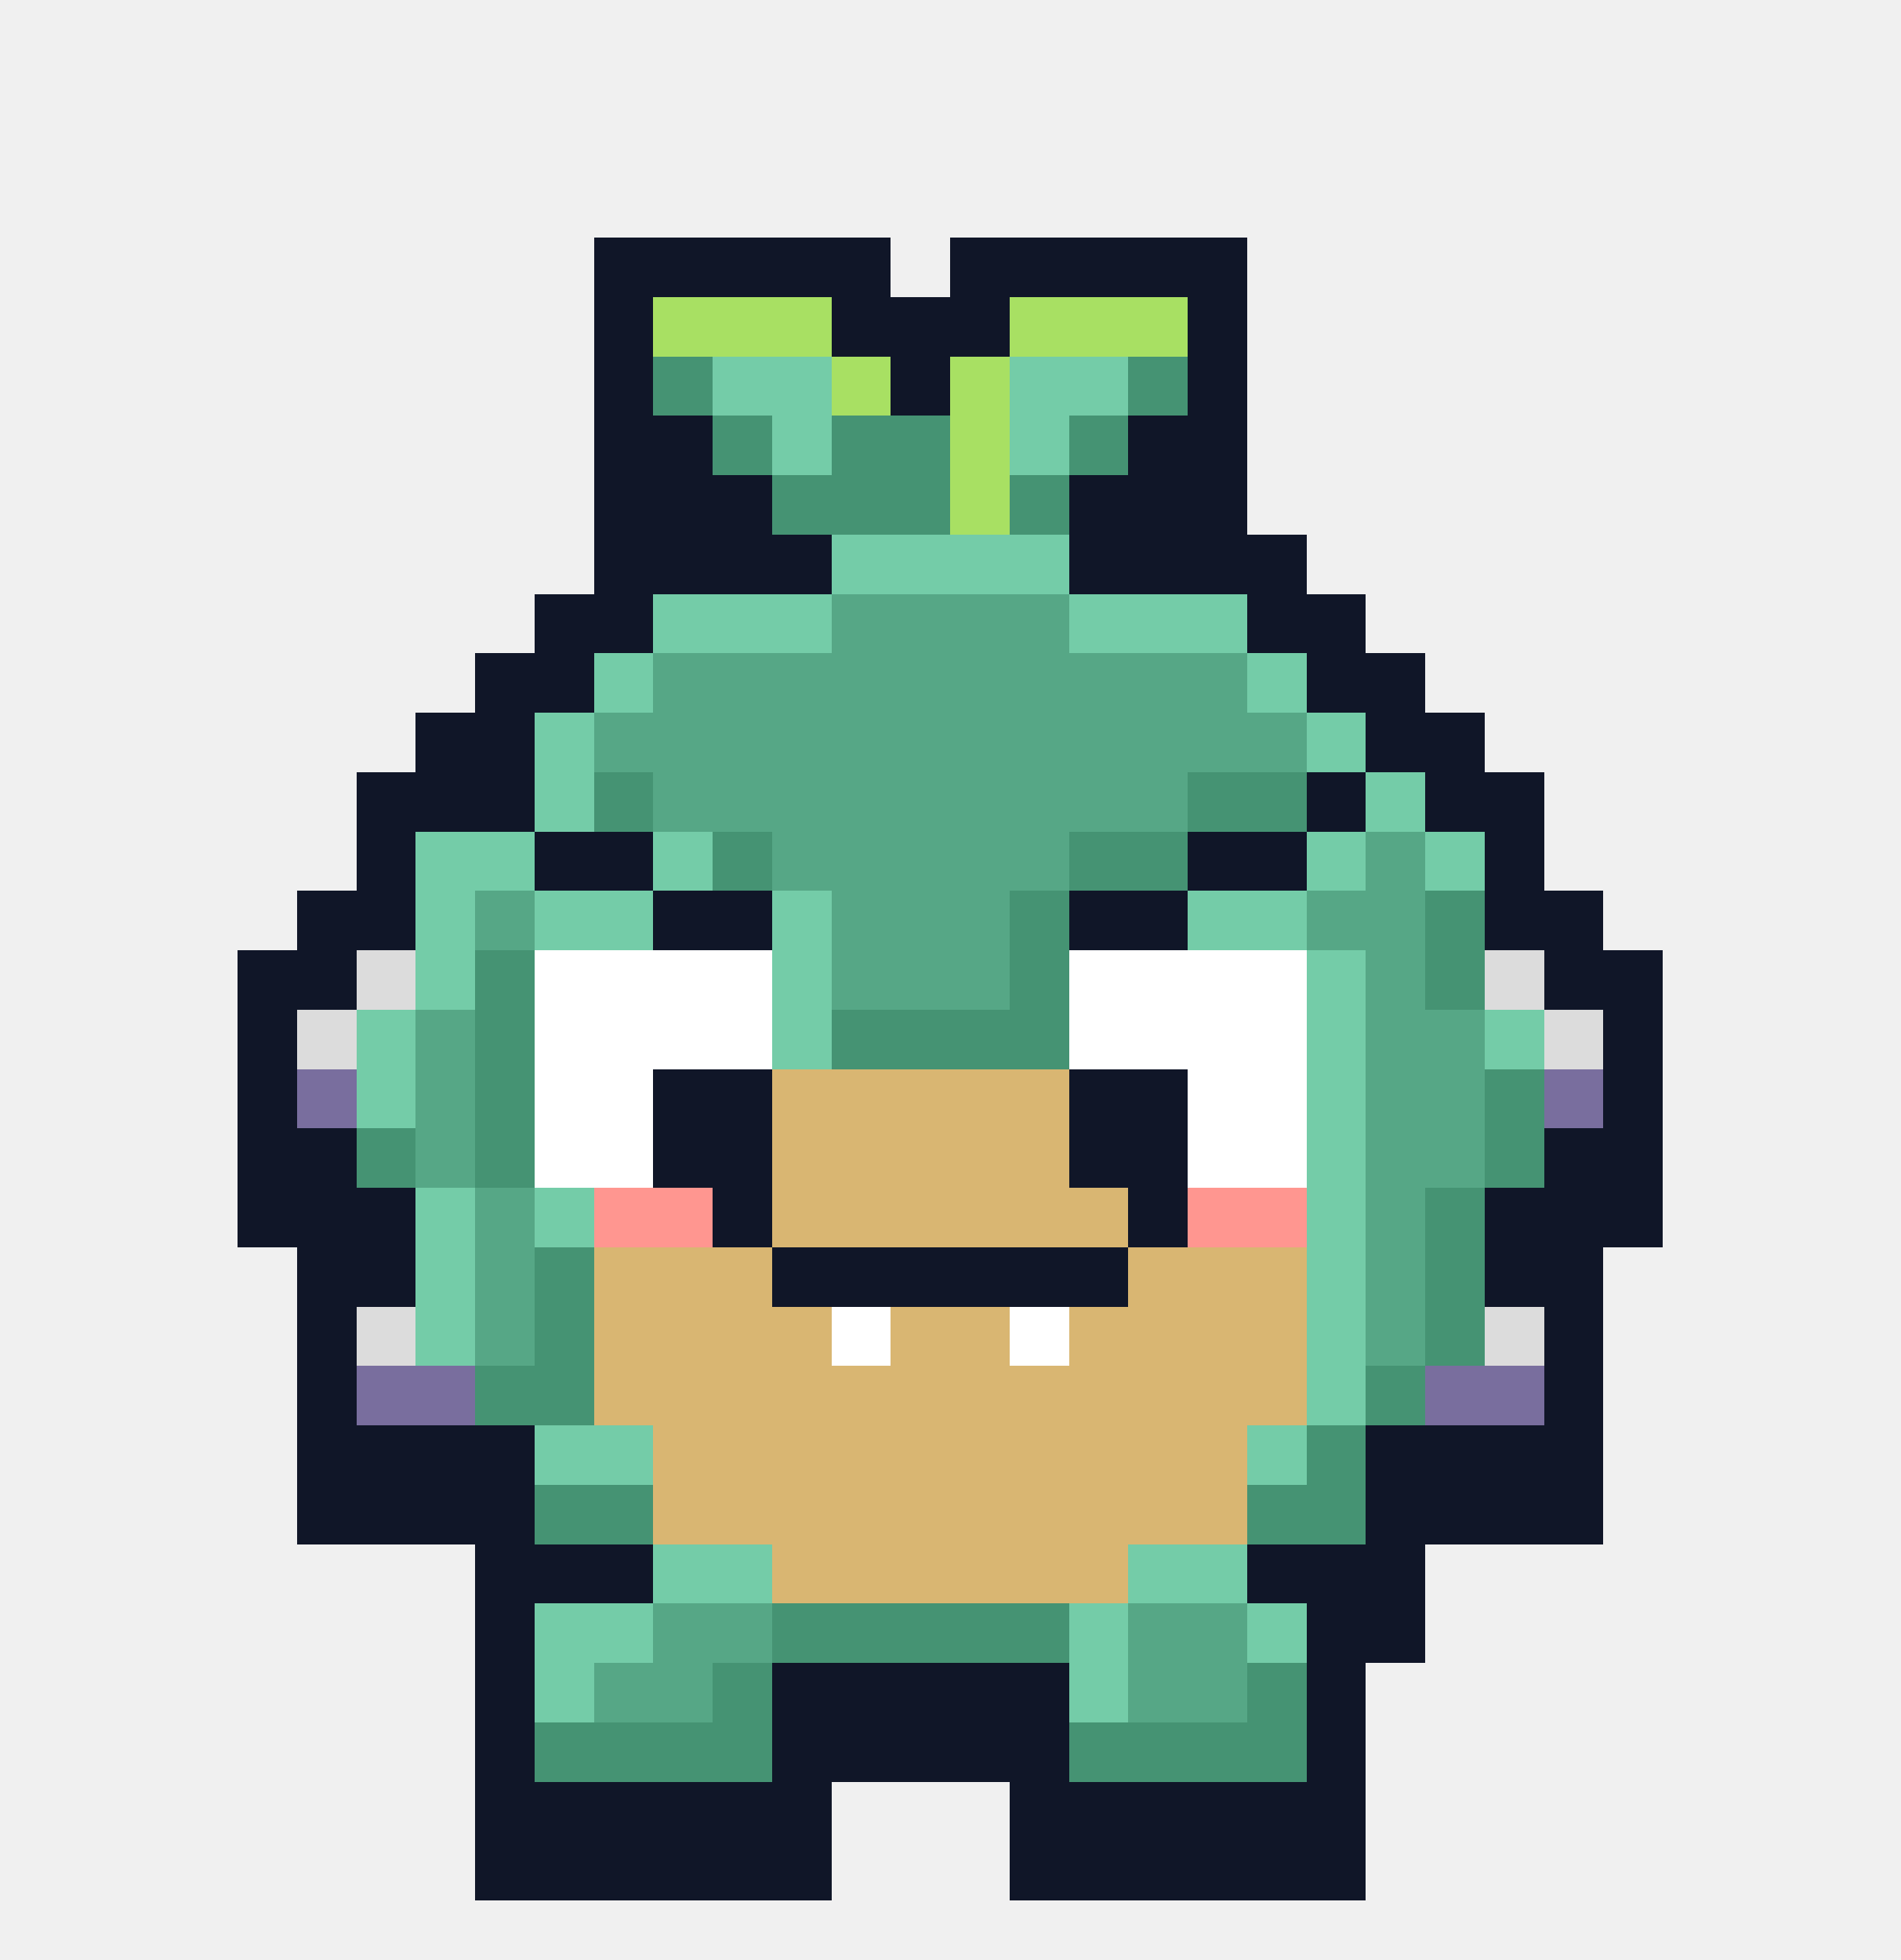
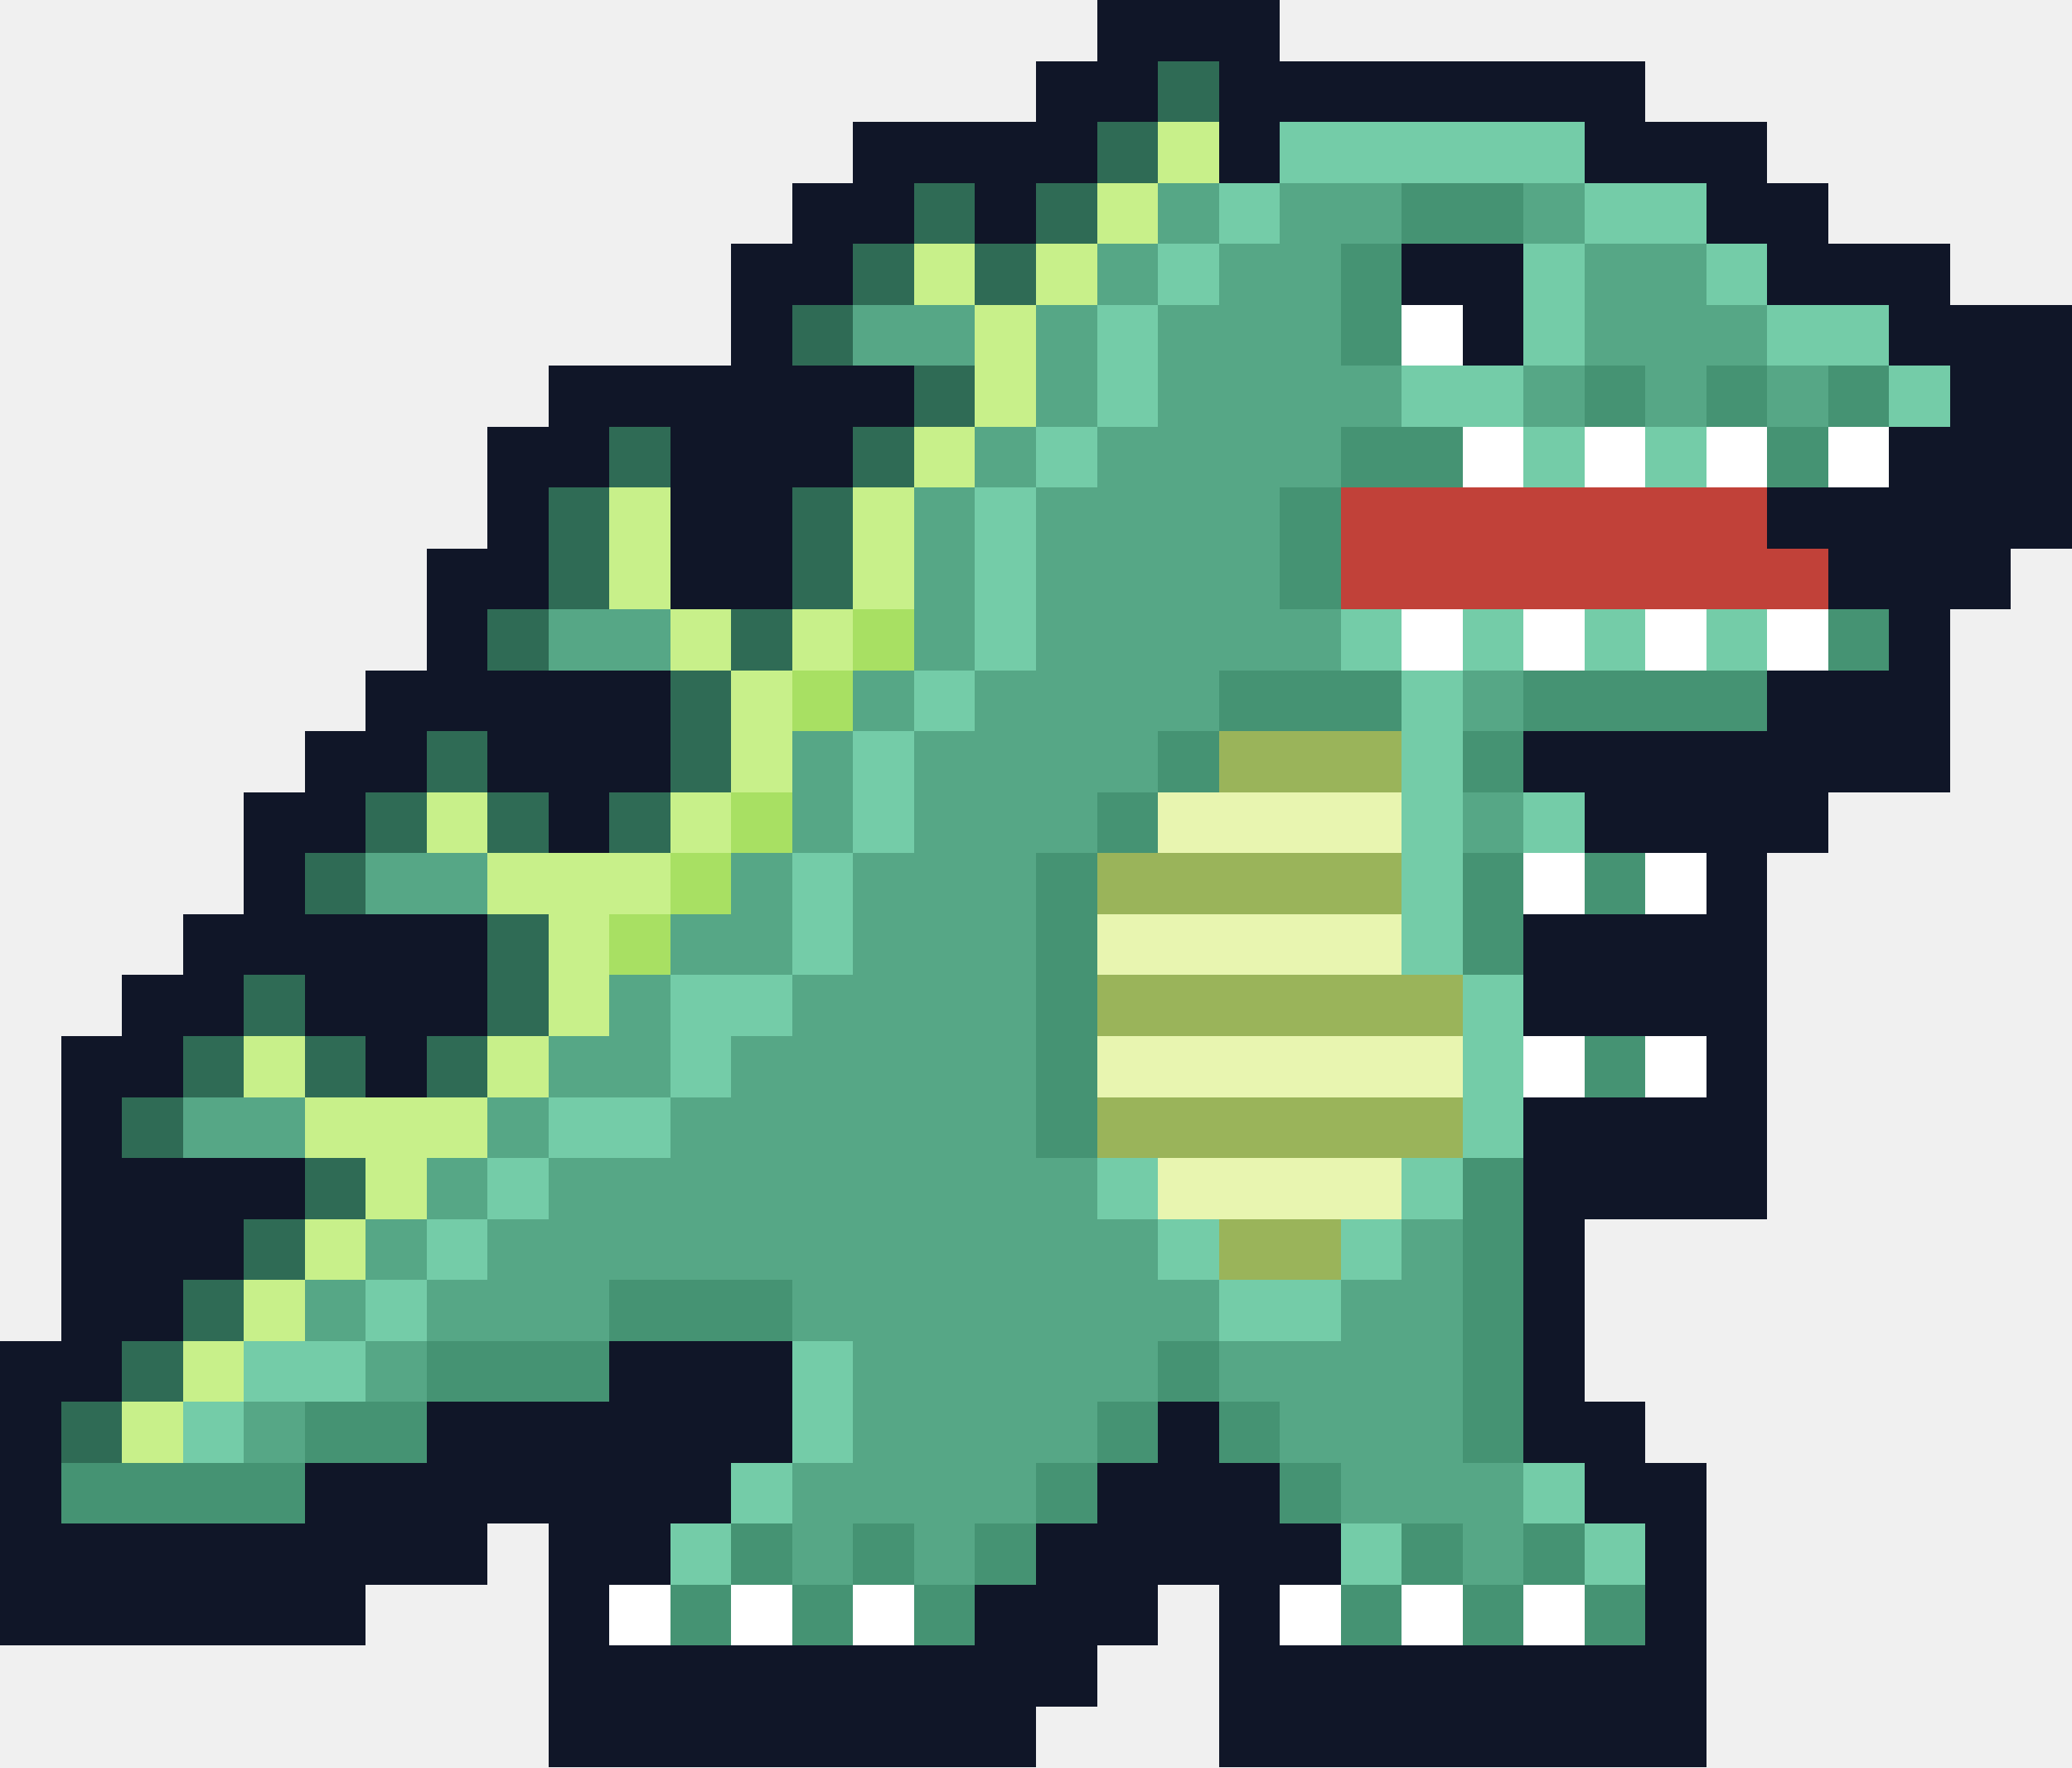
- <svg xmlns="http://www.w3.org/2000/svg" viewBox="0 0 32 33" width="128" height="132" shape-rendering="crispEdges" role="img">
-   <path fill="#101628" d="M10 4h5v1h-5zM16 4h5v1h-5zM10 5h1v1h-1zM14 5h3v1h-3zM20 5h1v1h-1zM10 6h1v1h-1zM15 6h1v1h-1zM20 6h1v1h-1zM10 7h2v1h-2zM19 7h2v1h-2zM10 8h3v1h-3zM18 8h3v1h-3zM10 9h4v1h-4zM18 9h4v1h-4zM9 10h2v1h-2zM21 10h2v1h-2zM8 11h2v1h-2zM22 11h2v1h-2zM7 12h2v1h-2zM23 12h2v1h-2zM6 13h3v1h-3zM22 13h1v1h-1zM24 13h2v1h-2zM6 14h1v1h-1zM9 14h2v1h-2zM20 14h2v1h-2zM25 14h1v1h-1zM5 15h2v1h-2zM11 15h2v1h-2zM18 15h2v1h-2zM25 15h2v1h-2zM4 16h2v1h-2zM26 16h2v1h-2zM4 17h1v1h-1zM27 17h1v1h-1zM4 18h1v1h-1zM11 18h2v1h-2zM18 18h2v1h-2zM27 18h1v1h-1zM4 19h2v1h-2zM11 19h2v1h-2zM18 19h2v1h-2zM26 19h2v1h-2zM4 20h3v1h-3zM12 20h1v1h-1zM19 20h1v1h-1zM25 20h3v1h-3zM5 21h2v1h-2zM13 21h6v1h-6zM25 21h2v1h-2zM5 22h1v1h-1zM26 22h1v1h-1zM5 23h1v1h-1zM26 23h1v1h-1zM5 24h4v1h-4zM23 24h4v1h-4zM5 25h4v1h-4zM23 25h4v1h-4zM8 26h3v1h-3zM21 26h3v1h-3zM8 27h1v1h-1zM22 27h2v1h-2zM8 28h1v1h-1zM13 28h5v1h-5zM22 28h1v1h-1zM8 29h1v1h-1zM13 29h5v1h-5zM22 29h1v1h-1zM8 30h6v1h-6zM17 30h6v1h-6zM8 31h6v1h-6zM17 31h6v1h-6z" />
-   <path fill="#a8e063" d="M11 5h3v1h-3zM17 5h3v1h-3zM14 6h1v1h-1zM16 6h1v1h-1zM16 7h1v1h-1zM16 8h1v1h-1z" />
-   <path fill="#459373" d="M11 6h1v1h-1zM19 6h1v1h-1zM12 7h1v1h-1zM14 7h2v1h-2zM18 7h1v1h-1zM13 8h3v1h-3zM17 8h1v1h-1zM10 13h1v1h-1zM20 13h2v1h-2zM12 14h1v1h-1zM18 14h2v1h-2zM17 15h1v1h-1zM24 15h1v1h-1zM8 16h1v1h-1zM17 16h1v1h-1zM24 16h1v1h-1zM8 17h1v1h-1zM14 17h4v1h-4zM8 18h1v1h-1zM25 18h1v1h-1zM6 19h1v1h-1zM8 19h1v1h-1zM25 19h1v1h-1zM24 20h1v1h-1zM9 21h1v1h-1zM24 21h1v1h-1zM9 22h1v1h-1zM24 22h1v1h-1zM8 23h2v1h-2zM23 23h1v1h-1zM22 24h1v1h-1zM9 25h2v1h-2zM21 25h2v1h-2zM13 27h5v1h-5zM12 28h1v1h-1zM21 28h1v1h-1zM9 29h4v1h-4zM18 29h4v1h-4z" />
-   <path fill="#74cca8" d="M12 6h2v1h-2zM17 6h2v1h-2zM13 7h1v1h-1zM17 7h1v1h-1zM14 9h4v1h-4zM11 10h3v1h-3zM18 10h3v1h-3zM10 11h1v1h-1zM21 11h1v1h-1zM9 12h1v1h-1zM22 12h1v1h-1zM9 13h1v1h-1zM23 13h1v1h-1zM7 14h2v1h-2zM11 14h1v1h-1zM22 14h1v1h-1zM24 14h1v1h-1zM7 15h1v1h-1zM9 15h2v1h-2zM13 15h1v1h-1zM20 15h2v1h-2zM7 16h1v1h-1zM13 16h1v1h-1zM22 16h1v1h-1zM6 17h1v1h-1zM13 17h1v1h-1zM22 17h1v1h-1zM25 17h1v1h-1zM6 18h1v1h-1zM22 18h1v1h-1zM22 19h1v1h-1zM7 20h1v1h-1zM9 20h1v1h-1zM22 20h1v1h-1zM7 21h1v1h-1zM22 21h1v1h-1zM7 22h1v1h-1zM22 22h1v1h-1zM22 23h1v1h-1zM9 24h2v1h-2zM21 24h1v1h-1zM11 26h2v1h-2zM19 26h2v1h-2zM9 27h2v1h-2zM18 27h1v1h-1zM21 27h1v1h-1zM9 28h1v1h-1zM18 28h1v1h-1z" />
-   <path fill="#56a786" d="M14 10h4v1h-4zM11 11h10v1h-10zM10 12h12v1h-12zM11 13h9v1h-9zM13 14h5v1h-5zM23 14h1v1h-1zM8 15h1v1h-1zM14 15h3v1h-3zM22 15h2v1h-2zM14 16h3v1h-3zM23 16h1v1h-1zM7 17h1v1h-1zM23 17h2v1h-2zM7 18h1v1h-1zM23 18h2v1h-2zM7 19h1v1h-1zM23 19h2v1h-2zM8 20h1v1h-1zM23 20h1v1h-1zM8 21h1v1h-1zM23 21h1v1h-1zM8 22h1v1h-1zM23 22h1v1h-1zM11 27h2v1h-2zM19 27h2v1h-2zM10 28h2v1h-2zM19 28h2v1h-2z" />
-   <path fill="#dcdcdc" d="M6 16h1v1h-1zM25 16h1v1h-1zM5 17h1v1h-1zM26 17h1v1h-1zM6 22h1v1h-1zM25 22h1v1h-1z" />
-   <path fill="#ffffff" d="M9 16h4v1h-4zM18 16h4v1h-4zM9 17h4v1h-4zM18 17h4v1h-4zM9 18h2v1h-2zM20 18h2v1h-2zM9 19h2v1h-2zM20 19h2v1h-2zM14 22h1v1h-1zM17 22h1v1h-1z" />
-   <path fill="#796e9e" d="M5 18h1v1h-1zM26 18h1v1h-1zM6 23h2v1h-2zM24 23h2v1h-2z" />
-   <path fill="#d9b672" d="M13 18h5v1h-5zM13 19h5v1h-5zM13 20h6v1h-6zM10 21h3v1h-3zM19 21h3v1h-3zM10 22h4v1h-4zM15 22h2v1h-2zM18 22h4v1h-4zM10 23h12v1h-12zM11 24h10v1h-10zM11 25h10v1h-10zM13 26h6v1h-6z" />
-   <path fill="#ff9690" d="M10 20h2v1h-2zM20 20h2v1h-2z" />
+ <svg xmlns="http://www.w3.org/2000/svg" viewBox="0 0 34 29" width="136" height="116" shape-rendering="crispEdges" role="img">
+   <path fill="#101628" d="M18 0h3v1h-3zM17 1h2v1h-2zM20 1h7v1h-7zM14 2h4v1h-4zM20 2h1v1h-1zM26 2h3v1h-3zM13 3h2v1h-2zM16 3h1v1h-1zM28 3h2v1h-2zM12 4h2v1h-2zM23 4h2v1h-2zM29 4h3v1h-3zM12 5h1v1h-1zM24 5h1v1h-1zM31 5h3v1h-3zM9 6h6v1h-6zM32 6h2v1h-2zM8 7h2v1h-2zM11 7h3v1h-3zM31 7h3v1h-3zM8 8h1v1h-1zM11 8h2v1h-2zM29 8h5v1h-5zM7 9h2v1h-2zM11 9h2v1h-2zM30 9h3v1h-3zM7 10h1v1h-1zM31 10h1v1h-1zM6 11h5v1h-5zM29 11h3v1h-3zM5 12h2v1h-2zM8 12h3v1h-3zM25 12h7v1h-7zM4 13h2v1h-2zM9 13h1v1h-1zM26 13h4v1h-4zM4 14h1v1h-1zM28 14h1v1h-1zM3 15h5v1h-5zM25 15h4v1h-4zM2 16h2v1h-2zM5 16h3v1h-3zM25 16h4v1h-4zM1 17h2v1h-2zM6 17h1v1h-1zM28 17h1v1h-1zM1 18h1v1h-1zM25 18h4v1h-4zM1 19h4v1h-4zM25 19h4v1h-4zM1 20h3v1h-3zM25 20h1v1h-1zM1 21h2v1h-2zM25 21h1v1h-1zM0 22h2v1h-2zM10 22h3v1h-3zM25 22h1v1h-1zM0 23h1v1h-1zM7 23h6v1h-6zM19 23h1v1h-1zM25 23h2v1h-2zM0 24h1v1h-1zM5 24h7v1h-7zM18 24h3v1h-3zM26 24h2v1h-2zM0 25h8v1h-8zM9 25h2v1h-2zM17 25h5v1h-5zM27 25h1v1h-1zM0 26h6v1h-6zM9 26h1v1h-1zM16 26h3v1h-3zM20 26h1v1h-1zM27 26h1v1h-1zM9 27h9v1h-9zM20 27h8v1h-8zM9 28h8v1h-8zM20 28h8v1h-8z" />
+   <path fill="#2f6b55" d="M19 1h1v1h-1zM18 2h1v1h-1zM15 3h1v1h-1zM17 3h1v1h-1zM14 4h1v1h-1zM16 4h1v1h-1zM13 5h1v1h-1zM15 6h1v1h-1zM10 7h1v1h-1zM14 7h1v1h-1zM9 8h1v1h-1zM13 8h1v1h-1zM9 9h1v1h-1zM13 9h1v1h-1zM8 10h1v1h-1zM12 10h1v1h-1zM11 11h1v1h-1zM7 12h1v1h-1zM11 12h1v1h-1zM6 13h1v1h-1zM8 13h1v1h-1zM10 13h1v1h-1zM5 14h1v1h-1zM8 15h1v1h-1zM4 16h1v1h-1zM8 16h1v1h-1zM3 17h1v1h-1zM5 17h1v1h-1zM7 17h1v1h-1zM2 18h1v1h-1zM5 19h1v1h-1zM4 20h1v1h-1zM3 21h1v1h-1zM2 22h1v1h-1zM1 23h1v1h-1z" />
+   <path fill="#c8f08a" d="M19 2h1v1h-1zM18 3h1v1h-1zM15 4h1v1h-1zM17 4h1v1h-1zM16 5h1v1h-1zM16 6h1v1h-1zM15 7h1v1h-1zM10 8h1v1h-1zM14 8h1v1h-1zM10 9h1v1h-1zM14 9h1v1h-1zM11 10h1v1h-1zM13 10h1v1h-1zM12 11h1v1h-1zM12 12h1v1h-1zM7 13h1v1h-1zM11 13h1v1h-1zM8 14h3v1h-3zM9 15h1v1h-1zM9 16h1v1h-1zM4 17h1v1h-1zM8 17h1v1h-1zM5 18h3v1h-3zM6 19h1v1h-1zM5 20h1v1h-1zM4 21h1v1h-1zM3 22h1v1h-1zM2 23h1v1h-1z" />
+   <path fill="#74cca8" d="M21 2h5v1h-5zM20 3h1v1h-1zM26 3h2v1h-2zM19 4h1v1h-1zM25 4h1v1h-1zM28 4h1v1h-1zM18 5h1v1h-1zM25 5h1v1h-1zM29 5h2v1h-2zM18 6h1v1h-1zM23 6h2v1h-2zM31 6h1v1h-1zM17 7h1v1h-1zM25 7h1v1h-1zM27 7h1v1h-1zM16 8h1v1h-1zM16 9h1v1h-1zM16 10h1v1h-1zM22 10h1v1h-1zM24 10h1v1h-1zM26 10h1v1h-1zM28 10h1v1h-1zM15 11h1v1h-1zM23 11h1v1h-1zM14 12h1v1h-1zM23 12h1v1h-1zM14 13h1v1h-1zM23 13h1v1h-1zM25 13h1v1h-1zM13 14h1v1h-1zM23 14h1v1h-1zM13 15h1v1h-1zM23 15h1v1h-1zM11 16h2v1h-2zM24 16h1v1h-1zM11 17h1v1h-1zM24 17h1v1h-1zM9 18h2v1h-2zM24 18h1v1h-1zM8 19h1v1h-1zM18 19h1v1h-1zM23 19h1v1h-1zM7 20h1v1h-1zM19 20h1v1h-1zM22 20h1v1h-1zM6 21h1v1h-1zM20 21h2v1h-2zM4 22h2v1h-2zM13 22h1v1h-1zM3 23h1v1h-1zM13 23h1v1h-1zM12 24h1v1h-1zM25 24h1v1h-1zM11 25h1v1h-1zM22 25h1v1h-1zM26 25h1v1h-1z" />
+   <path fill="#56a786" d="M19 3h1v1h-1zM21 3h2v1h-2zM25 3h1v1h-1zM18 4h1v1h-1zM20 4h2v1h-2zM26 4h2v1h-2zM14 5h2v1h-2zM17 5h1v1h-1zM19 5h3v1h-3zM26 5h3v1h-3zM17 6h1v1h-1zM19 6h4v1h-4zM25 6h1v1h-1zM27 6h1v1h-1zM29 6h1v1h-1zM16 7h1v1h-1zM18 7h4v1h-4zM15 8h1v1h-1zM17 8h4v1h-4zM15 9h1v1h-1zM17 9h4v1h-4zM9 10h2v1h-2zM15 10h1v1h-1zM17 10h5v1h-5zM14 11h1v1h-1zM16 11h4v1h-4zM24 11h1v1h-1zM13 12h1v1h-1zM15 12h4v1h-4zM13 13h1v1h-1zM15 13h3v1h-3zM24 13h1v1h-1zM6 14h2v1h-2zM12 14h1v1h-1zM14 14h3v1h-3zM11 15h2v1h-2zM14 15h3v1h-3zM10 16h1v1h-1zM13 16h4v1h-4zM9 17h2v1h-2zM12 17h5v1h-5zM3 18h2v1h-2zM8 18h1v1h-1zM11 18h6v1h-6zM7 19h1v1h-1zM9 19h9v1h-9zM6 20h1v1h-1zM8 20h11v1h-11zM23 20h1v1h-1zM5 21h1v1h-1zM7 21h3v1h-3zM13 21h7v1h-7zM22 21h2v1h-2zM6 22h1v1h-1zM14 22h5v1h-5zM20 22h4v1h-4zM4 23h1v1h-1zM14 23h4v1h-4zM21 23h3v1h-3zM13 24h4v1h-4zM22 24h3v1h-3zM13 25h1v1h-1zM15 25h1v1h-1zM24 25h1v1h-1z" />
+   <path fill="#459373" d="M23 3h2v1h-2zM22 4h1v1h-1zM22 5h1v1h-1zM26 6h1v1h-1zM28 6h1v1h-1zM30 6h1v1h-1zM22 7h2v1h-2zM29 7h1v1h-1zM21 8h1v1h-1zM21 9h1v1h-1zM30 10h1v1h-1zM20 11h3v1h-3zM25 11h4v1h-4zM19 12h1v1h-1zM24 12h1v1h-1zM18 13h1v1h-1zM17 14h1v1h-1zM24 14h1v1h-1zM26 14h1v1h-1zM17 15h1v1h-1zM24 15h1v1h-1zM17 16h1v1h-1zM17 17h1v1h-1zM26 17h1v1h-1zM17 18h1v1h-1zM24 19h1v1h-1zM24 20h1v1h-1zM10 21h3v1h-3zM24 21h1v1h-1zM7 22h3v1h-3zM19 22h1v1h-1zM24 22h1v1h-1zM5 23h2v1h-2zM18 23h1v1h-1zM20 23h1v1h-1zM24 23h1v1h-1zM1 24h4v1h-4zM17 24h1v1h-1zM21 24h1v1h-1zM12 25h1v1h-1zM14 25h1v1h-1zM16 25h1v1h-1zM23 25h1v1h-1zM25 25h1v1h-1zM11 26h1v1h-1zM13 26h1v1h-1zM15 26h1v1h-1zM22 26h1v1h-1zM24 26h1v1h-1zM26 26h1v1h-1z" />
+   <path fill="#ffffff" d="M23 5h1v1h-1zM24 7h1v1h-1zM26 7h1v1h-1zM28 7h1v1h-1zM30 7h1v1h-1zM23 10h1v1h-1zM25 10h1v1h-1zM27 10h1v1h-1zM29 10h1v1h-1zM25 14h1v1h-1zM27 14h1v1h-1zM25 17h1v1h-1zM27 17h1v1h-1zM10 26h1v1h-1zM12 26h1v1h-1zM14 26h1v1h-1zM21 26h1v1h-1zM23 26h1v1h-1zM25 26h1v1h-1z" />
+   <path fill="#c14139" d="M22 8h7v1h-7zM22 9h8v1h-8z" />
+   <path fill="#a8e063" d="M14 10h1v1h-1zM13 11h1v1h-1zM12 13h1v1h-1zM11 14h1v1h-1zM10 15h1v1h-1z" />
+   <path fill="#9ab45a" d="M20 12h3v1h-3zM18 14h5v1h-5zM18 16h6v1h-6zM18 18h6v1h-6zM20 20h2v1h-2z" />
+   <path fill="#e8f5b0" d="M19 13h4v1h-4zM18 15h5v1h-5zM18 17h6v1h-6zM19 19h4v1h-4z" />
</svg>
